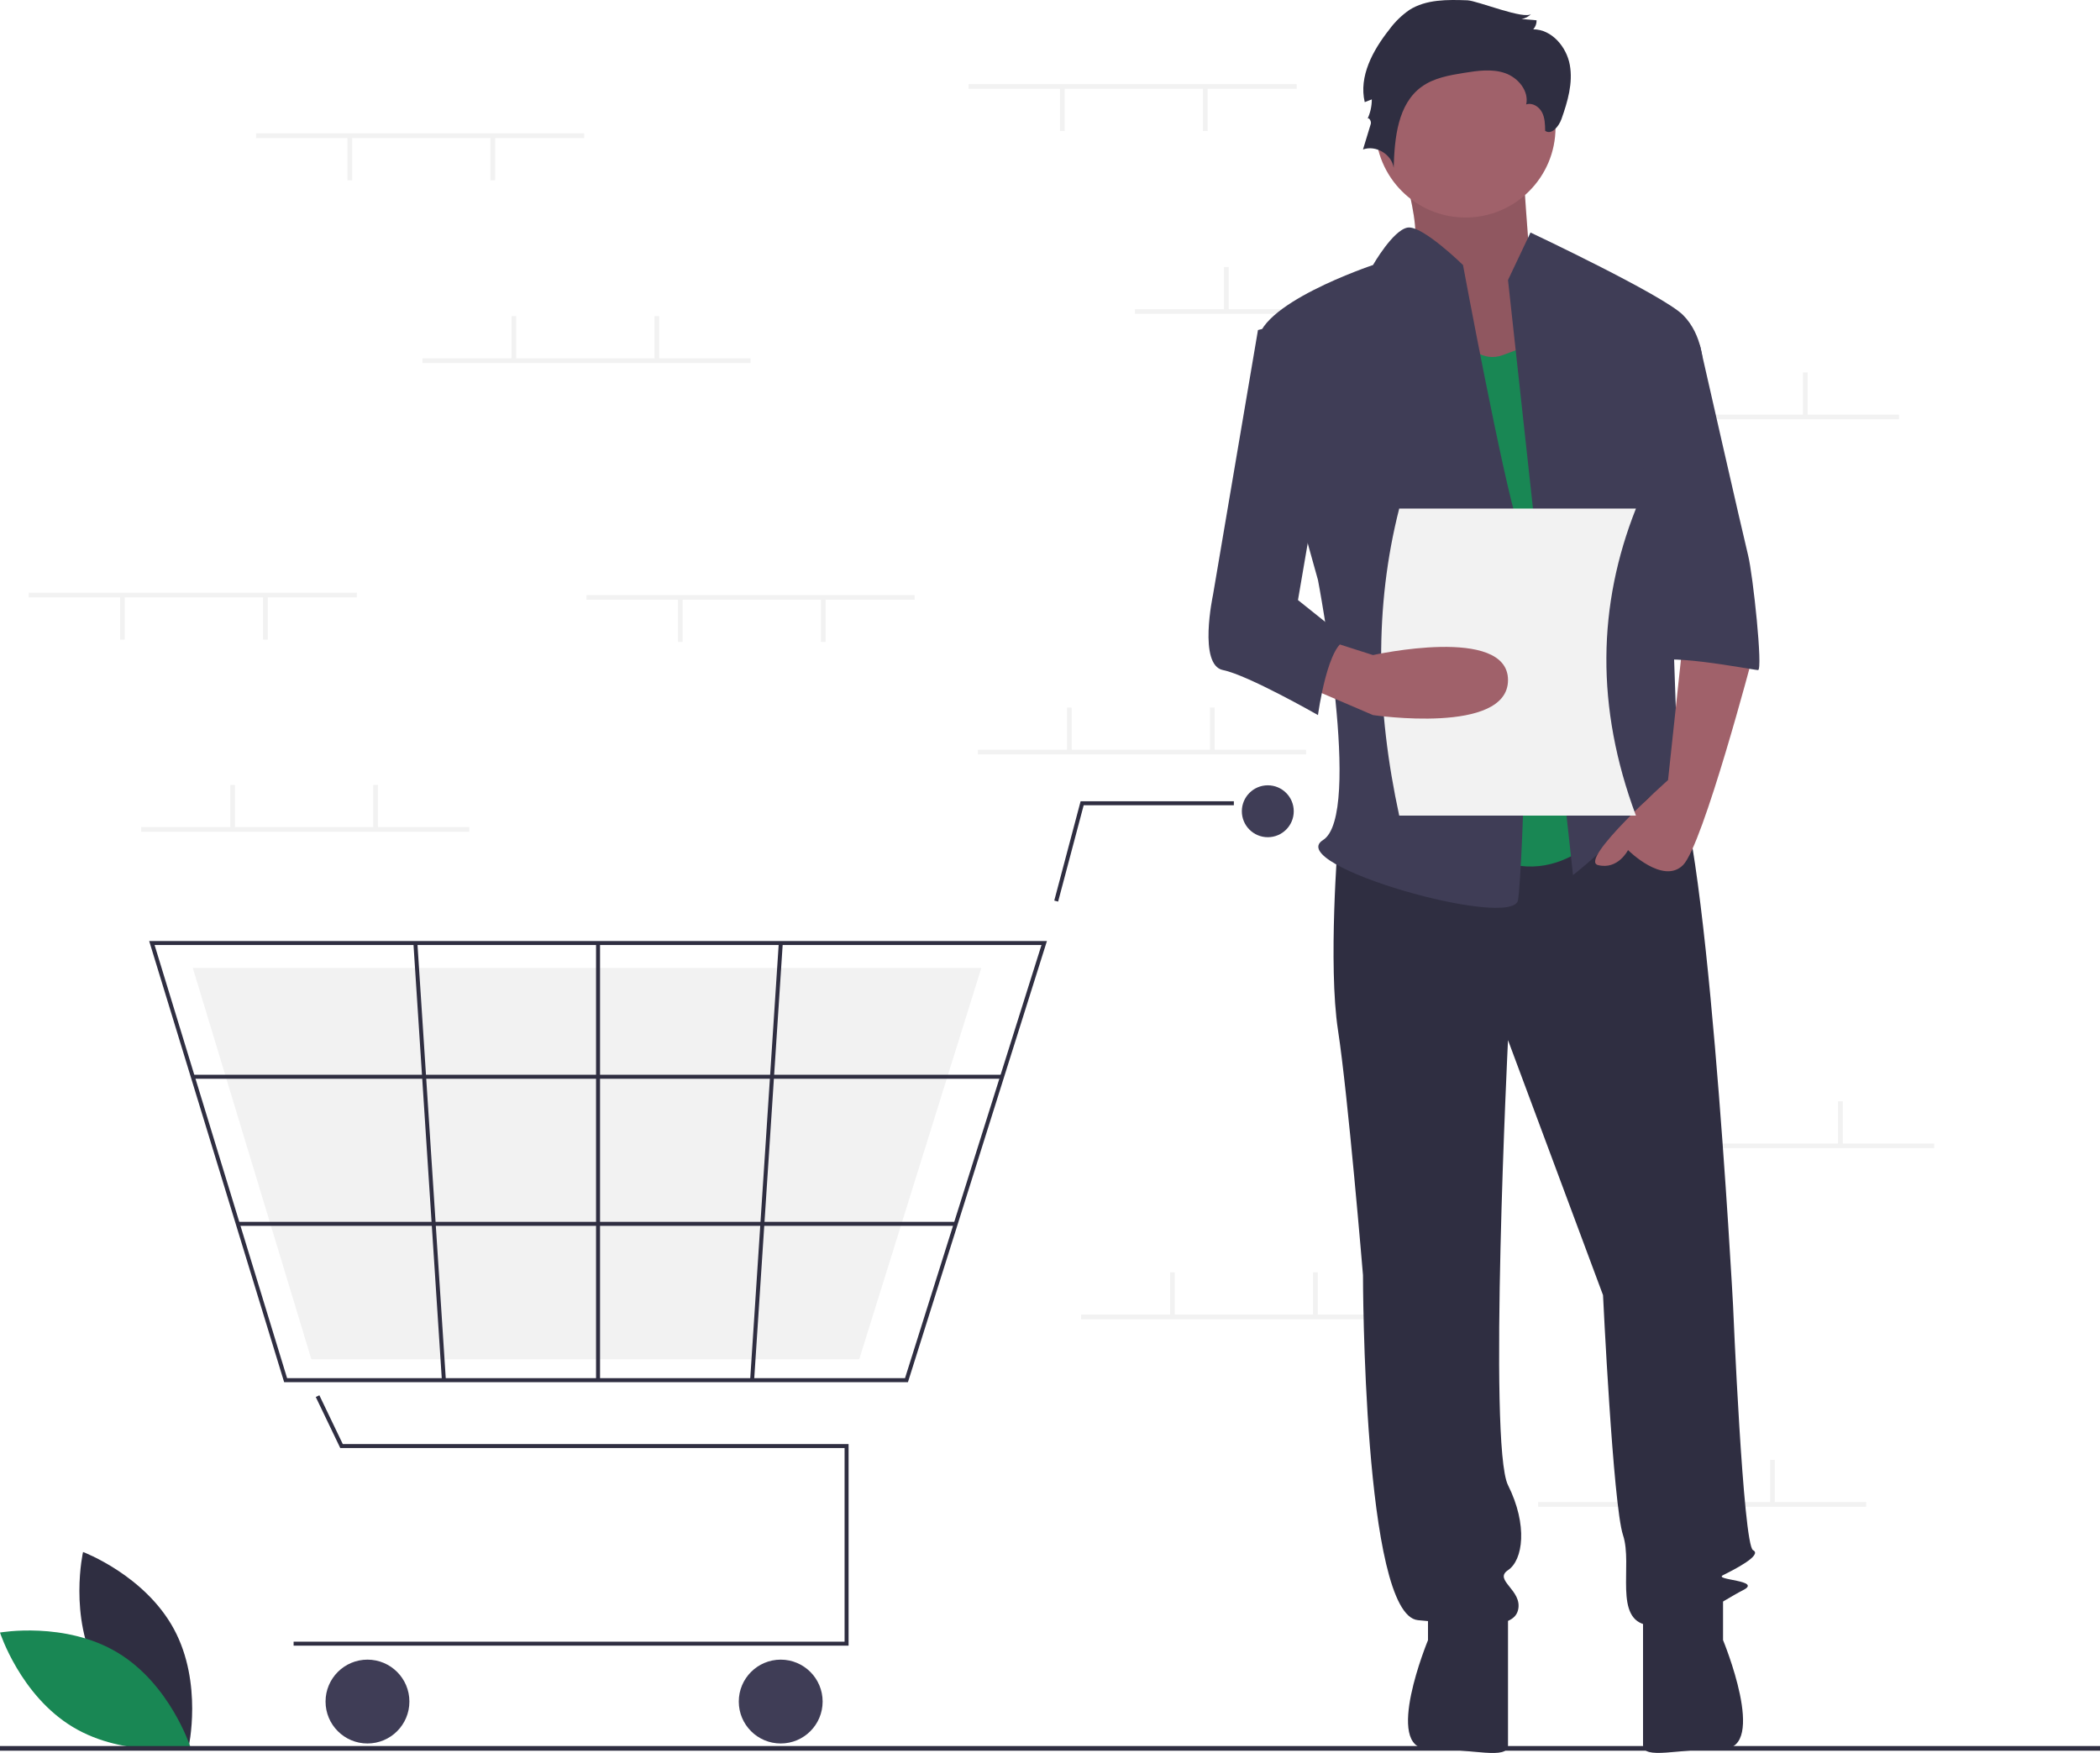
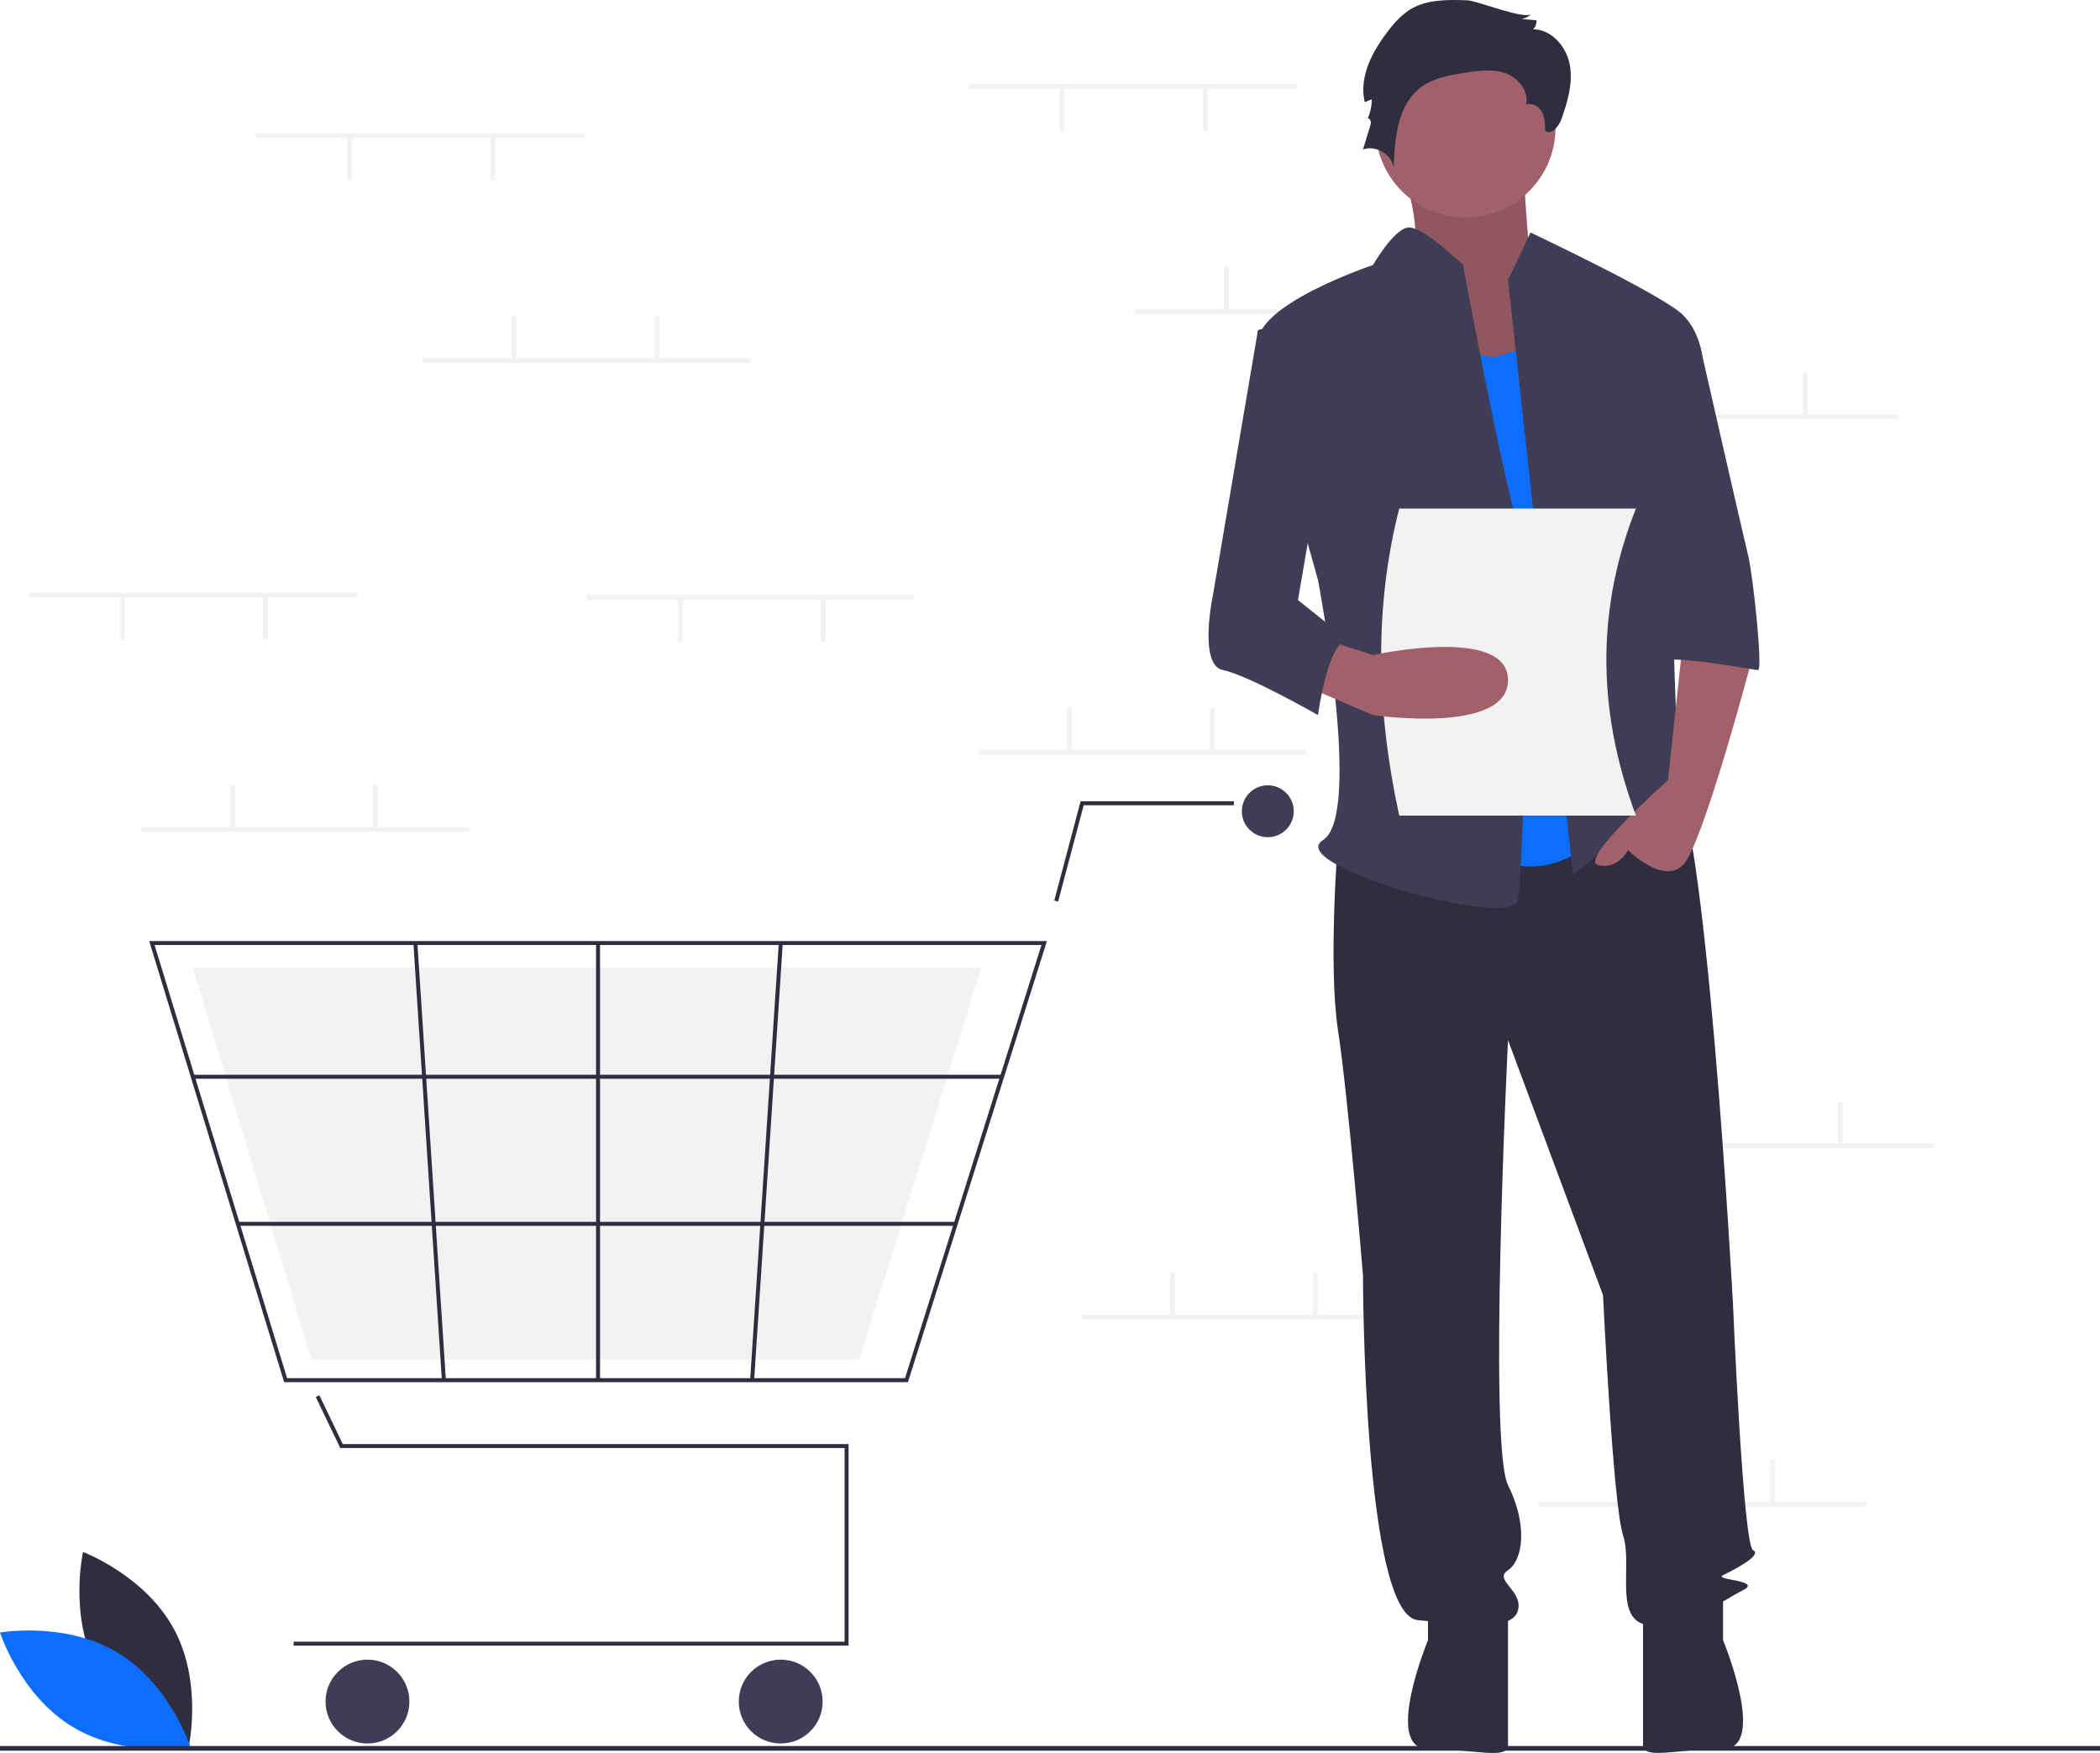
<svg xmlns="http://www.w3.org/2000/svg" data-name="Layer 1" width="896" height="747.971" viewBox="0 0 896 747.971">
  <path d="M193.634,788.752c12.428,23.049,38.806,32.944,38.806,32.944s6.227-27.475-6.201-50.524-38.806-32.944-38.806-32.944S181.206,765.703,193.634,788.752Z" transform="translate(-152 -76.01429)" fill="#2f2e41" />
-   <path d="M202.177,781.169c22.438,13.5,31.08,40.314,31.08,40.314s-27.738,4.927-50.177-8.573S152,772.596,152,772.596,179.738,767.67,202.177,781.169Z" transform="translate(-152 -76.01429)" fill="#198754" />
+   <path d="M202.177,781.169c22.438,13.5,31.08,40.314,31.08,40.314s-27.738,4.927-50.177-8.573S152,772.596,152,772.596,179.738,767.67,202.177,781.169Z" transform="translate(-152 -76.01429)" fill="#0d6efd" />
  <rect x="413.248" y="35.908" width="140" height="2" fill="#f2f2f2" />
  <rect x="513.249" y="37.408" width="2" height="18.5" fill="#f2f2f2" />
  <rect x="452.248" y="37.408" width="2" height="18.5" fill="#f2f2f2" />
  <rect x="484.248" y="131.908" width="140" height="2" fill="#f2f2f2" />
  <rect x="522.249" y="113.908" width="2" height="18.5" fill="#f2f2f2" />
  <rect x="583.249" y="113.908" width="2" height="18.5" fill="#f2f2f2" />
  <rect x="670.249" y="176.908" width="140" height="2" fill="#f2f2f2" />
  <rect x="708.249" y="158.908" width="2" height="18.5" fill="#f2f2f2" />
  <rect x="769.249" y="158.908" width="2" height="18.5" fill="#f2f2f2" />
  <rect x="656.249" y="640.908" width="140" height="2" fill="#f2f2f2" />
  <rect x="694.249" y="622.908" width="2" height="18.5" fill="#f2f2f2" />
  <rect x="755.249" y="622.908" width="2" height="18.5" fill="#f2f2f2" />
  <rect x="417.248" y="319.908" width="140" height="2" fill="#f2f2f2" />
  <rect x="455.248" y="301.908" width="2" height="18.5" fill="#f2f2f2" />
  <rect x="516.249" y="301.908" width="2" height="18.5" fill="#f2f2f2" />
  <rect x="461.248" y="560.908" width="140" height="2" fill="#f2f2f2" />
  <rect x="499.248" y="542.908" width="2" height="18.5" fill="#f2f2f2" />
  <rect x="560.249" y="542.908" width="2" height="18.5" fill="#f2f2f2" />
  <rect x="685.249" y="487.908" width="140" height="2" fill="#f2f2f2" />
  <rect x="723.249" y="469.908" width="2" height="18.5" fill="#f2f2f2" />
  <rect x="784.249" y="469.908" width="2" height="18.5" fill="#f2f2f2" />
  <polygon points="362.06 702.184 125.274 702.184 125.274 700.481 360.356 700.481 360.356 617.861 145.18 617.861 134.727 596.084 136.263 595.347 146.252 616.157 362.06 616.157 362.06 702.184" fill="#2f2e41" />
  <circle cx="156.789" cy="726.033" r="17.887" fill="#3f3d56" />
  <circle cx="333.101" cy="726.033" r="17.887" fill="#3f3d56" />
  <circle cx="540.927" cy="346.153" r="11.073" fill="#3f3d56" />
  <path d="M539.385,665.767H273.237L215.648,477.531H598.693l-.349,1.108Zm-264.889-1.704H538.136l58.234-184.83H217.951Z" transform="translate(-152 -76.01429)" fill="#2f2e41" />
  <polygon points="366.61 579.958 132.842 579.958 82.26 413.015 418.701 413.015 418.395 413.998 366.61 579.958" fill="#f2f2f2" />
  <polygon points="451.465 384.7 449.818 384.263 461.059 341.894 526.448 341.894 526.448 343.598 462.37 343.598 451.465 384.7" fill="#2f2e41" />
  <rect x="82.258" y="458.584" width="345.293" height="1.704" fill="#2f2e41" />
  <rect x="101.459" y="521.344" width="306.319" height="1.704" fill="#2f2e41" />
  <rect x="254.314" y="402.368" width="1.704" height="186.533" fill="#2f2e41" />
  <rect x="385.557" y="570.797" width="186.929" height="1.704" transform="translate(-274.7392 936.235) rotate(-86.24919)" fill="#2f2e41" />
  <rect x="334.457" y="478.185" width="1.704" height="186.929" transform="translate(-188.4687 -52.99638) rotate(-3.729)" fill="#2f2e41" />
  <rect y="745" width="896" height="2" fill="#2f2e41" />
  <path d="M747.411,137.89s14.618,41.606,5.622,48.007S783.394,244.573,783.394,244.573l47.229-12.802-25.863-43.74s-3.373-43.74-3.373-50.141S747.411,137.89,747.411,137.89Z" transform="translate(-152 -76.01429)" fill="#a0616a" />
  <path d="M747.411,137.89s14.618,41.606,5.622,48.007S783.394,244.573,783.394,244.573l47.229-12.802-25.863-43.74s-3.373-43.74-3.373-50.141S747.411,137.89,747.411,137.89Z" transform="translate(-152 -76.01429)" opacity="0.1" />
  <path d="M722.874,434.468s-4.267,53.341,0,81.079,10.668,104.549,10.668,104.549,0,145.089,23.47,147.222,40.539,4.267,42.673-4.267-10.668-12.802-4.267-17.069,8.535-19.203,0-36.272,0-189.895,0-189.895l40.539,108.816s4.267,89.614,8.535,102.415-4.267,36.272,10.668,38.406,32.005-10.668,40.539-14.936-12.802-4.267-8.535-6.401,17.069-8.535,12.802-10.668-8.535-104.549-8.535-104.549S879.697,414.199,864.762,405.664s-24.537,6.166-24.537,6.166Z" transform="translate(-152 -76.01429)" fill="#2f2e41" />
  <path d="M761.279,758.784v17.069s-19.203,46.399,0,46.399,34.138,4.808,34.138-1.593V763.051Z" transform="translate(-152 -76.01429)" fill="#2f2e41" />
  <path d="M887.165,758.754v17.069s19.203,46.399,0,46.399-34.138,4.808-34.138-1.593V763.021Z" transform="translate(-152 -76.01429)" fill="#2f2e41" />
  <circle cx="625.282" cy="54.408" r="38.406" fill="#a0616a" />
-   <path d="M765.547,201.9s10.668,32.005,27.738,25.604l17.069-6.401L840.225,425.934s-23.47,34.138-57.609,12.802S765.547,201.9,765.547,201.9Z" transform="translate(-152 -76.01429)" fill="#198754" />
+   <path d="M765.547,201.9s10.668,32.005,27.738,25.604l17.069-6.401L840.225,425.934s-23.47,34.138-57.609,12.802S765.547,201.9,765.547,201.9Z" transform="translate(-152 -76.01429)" fill="#0d6efd" />
  <path d="M795.418,195.499l9.601-20.27s56.542,26.671,65.076,35.205,8.535,21.337,8.535,21.337l-14.936,53.341s4.267,117.351,4.267,121.618,14.936,27.738,4.267,19.203-12.802-17.069-21.337-4.267-27.738,27.738-27.738,27.738Z" transform="translate(-152 -76.01429)" fill="#3f3d56" />
  <path d="M870.096,349.122l-6.401,59.742s-38.406,34.138-29.871,36.272,12.802-6.401,12.802-6.401,14.936,14.936,23.47,6.401S899.967,355.523,899.967,355.523Z" transform="translate(-152 -76.01429)" fill="#a0616a" />
  <path d="M778.1,76.144c-8.514-.304-17.625-.455-24.804,4.133a36.313,36.313,0,0,0-8.572,8.392c-6.992,8.838-13.033,19.959-10.436,30.925l3.016-1.176a19.751,19.751,0,0,1-1.905,8.463c.425-1.235,1.847.762,1.466,2.011L733.543,139.792c5.462-2.002,12.257,2.052,13.088,7.81.38-12.661,1.693-27.18,11.964-34.593,5.18-3.739,11.735-4.88,18.042-5.894,5.818-.935,11.918-1.827,17.491.089s10.319,7.615,9.055,13.371c2.57-.885,5.444.906,6.713,3.309s1.337,5.237,1.375,7.955c2.739,1.936,5.856-1.908,6.973-5.071,2.62-7.424,4.949-15.327,3.538-23.073s-7.723-15.148-15.596-15.174a5.467,5.467,0,0,0,1.422-3.849l-6.489-.548a7.172,7.172,0,0,0,4.286-2.26C802.798,84.731,782.313,76.295,778.1,76.144Z" transform="translate(-152 -76.01429)" fill="#2f2e41" />
  <path d="M776.215,189.098s-17.369-17.021-23.62-15.978S737.809,189.098,737.809,189.098s-51.208,17.069-49.074,34.138S714.339,323.518,714.339,323.518s19.203,100.282,2.134,110.95,81.079,38.406,83.213,25.604,6.401-140.821,0-160.024S776.215,189.098,776.215,189.098Z" transform="translate(-152 -76.01429)" fill="#3f3d56" />
  <path d="M850.893,223.236h26.383S895.7,304.315,897.833,312.85s6.401,49.074,4.267,49.074-44.807-8.535-44.807-2.134Z" transform="translate(-152 -76.01429)" fill="#3f3d56" />
  <path d="M850,424.014H749c-9.856-45.34-10.68-89.146,0-131H850C833.701,334.115,832.682,377.621,850,424.014Z" transform="translate(-152 -76.01429)" fill="#f2f2f2" />
  <path d="M707.938,368.325,737.809,381.127s57.609,8.535,57.609-14.936-57.609-10.668-57.609-10.668L718.605,349.383Z" transform="translate(-152 -76.01429)" fill="#a0616a" />
  <path d="M714.339,210.435l-25.604,6.401L669.532,329.919s-6.401,29.871,4.267,32.005S714.339,381.127,714.339,381.127s4.267-32.005,12.802-32.005L705.804,332.053,718.606,257.375Z" transform="translate(-152 -76.01429)" fill="#3f3d56" />
  <rect x="60.248" y="352.908" width="140" height="2" fill="#f2f2f2" />
  <rect x="98.249" y="334.908" width="2" height="18.5" fill="#f2f2f2" />
  <rect x="159.249" y="334.908" width="2" height="18.5" fill="#f2f2f2" />
  <rect x="109.249" y="56.908" width="140" height="2" fill="#f2f2f2" />
  <rect x="209.249" y="58.408" width="2" height="18.5" fill="#f2f2f2" />
  <rect x="148.249" y="58.408" width="2" height="18.5" fill="#f2f2f2" />
  <rect x="250.249" y="253.908" width="140" height="2" fill="#f2f2f2" />
  <rect x="350.248" y="255.408" width="2" height="18.5" fill="#f2f2f2" />
  <rect x="289.248" y="255.408" width="2" height="18.5" fill="#f2f2f2" />
  <rect x="12.248" y="252.908" width="140" height="2" fill="#f2f2f2" />
  <rect x="112.249" y="254.408" width="2" height="18.5" fill="#f2f2f2" />
  <rect x="51.248" y="254.408" width="2" height="18.5" fill="#f2f2f2" />
  <rect x="180.249" y="152.908" width="140" height="2" fill="#f2f2f2" />
  <rect x="218.249" y="134.908" width="2" height="18.5" fill="#f2f2f2" />
  <rect x="279.248" y="134.908" width="2" height="18.5" fill="#f2f2f2" />
</svg>
